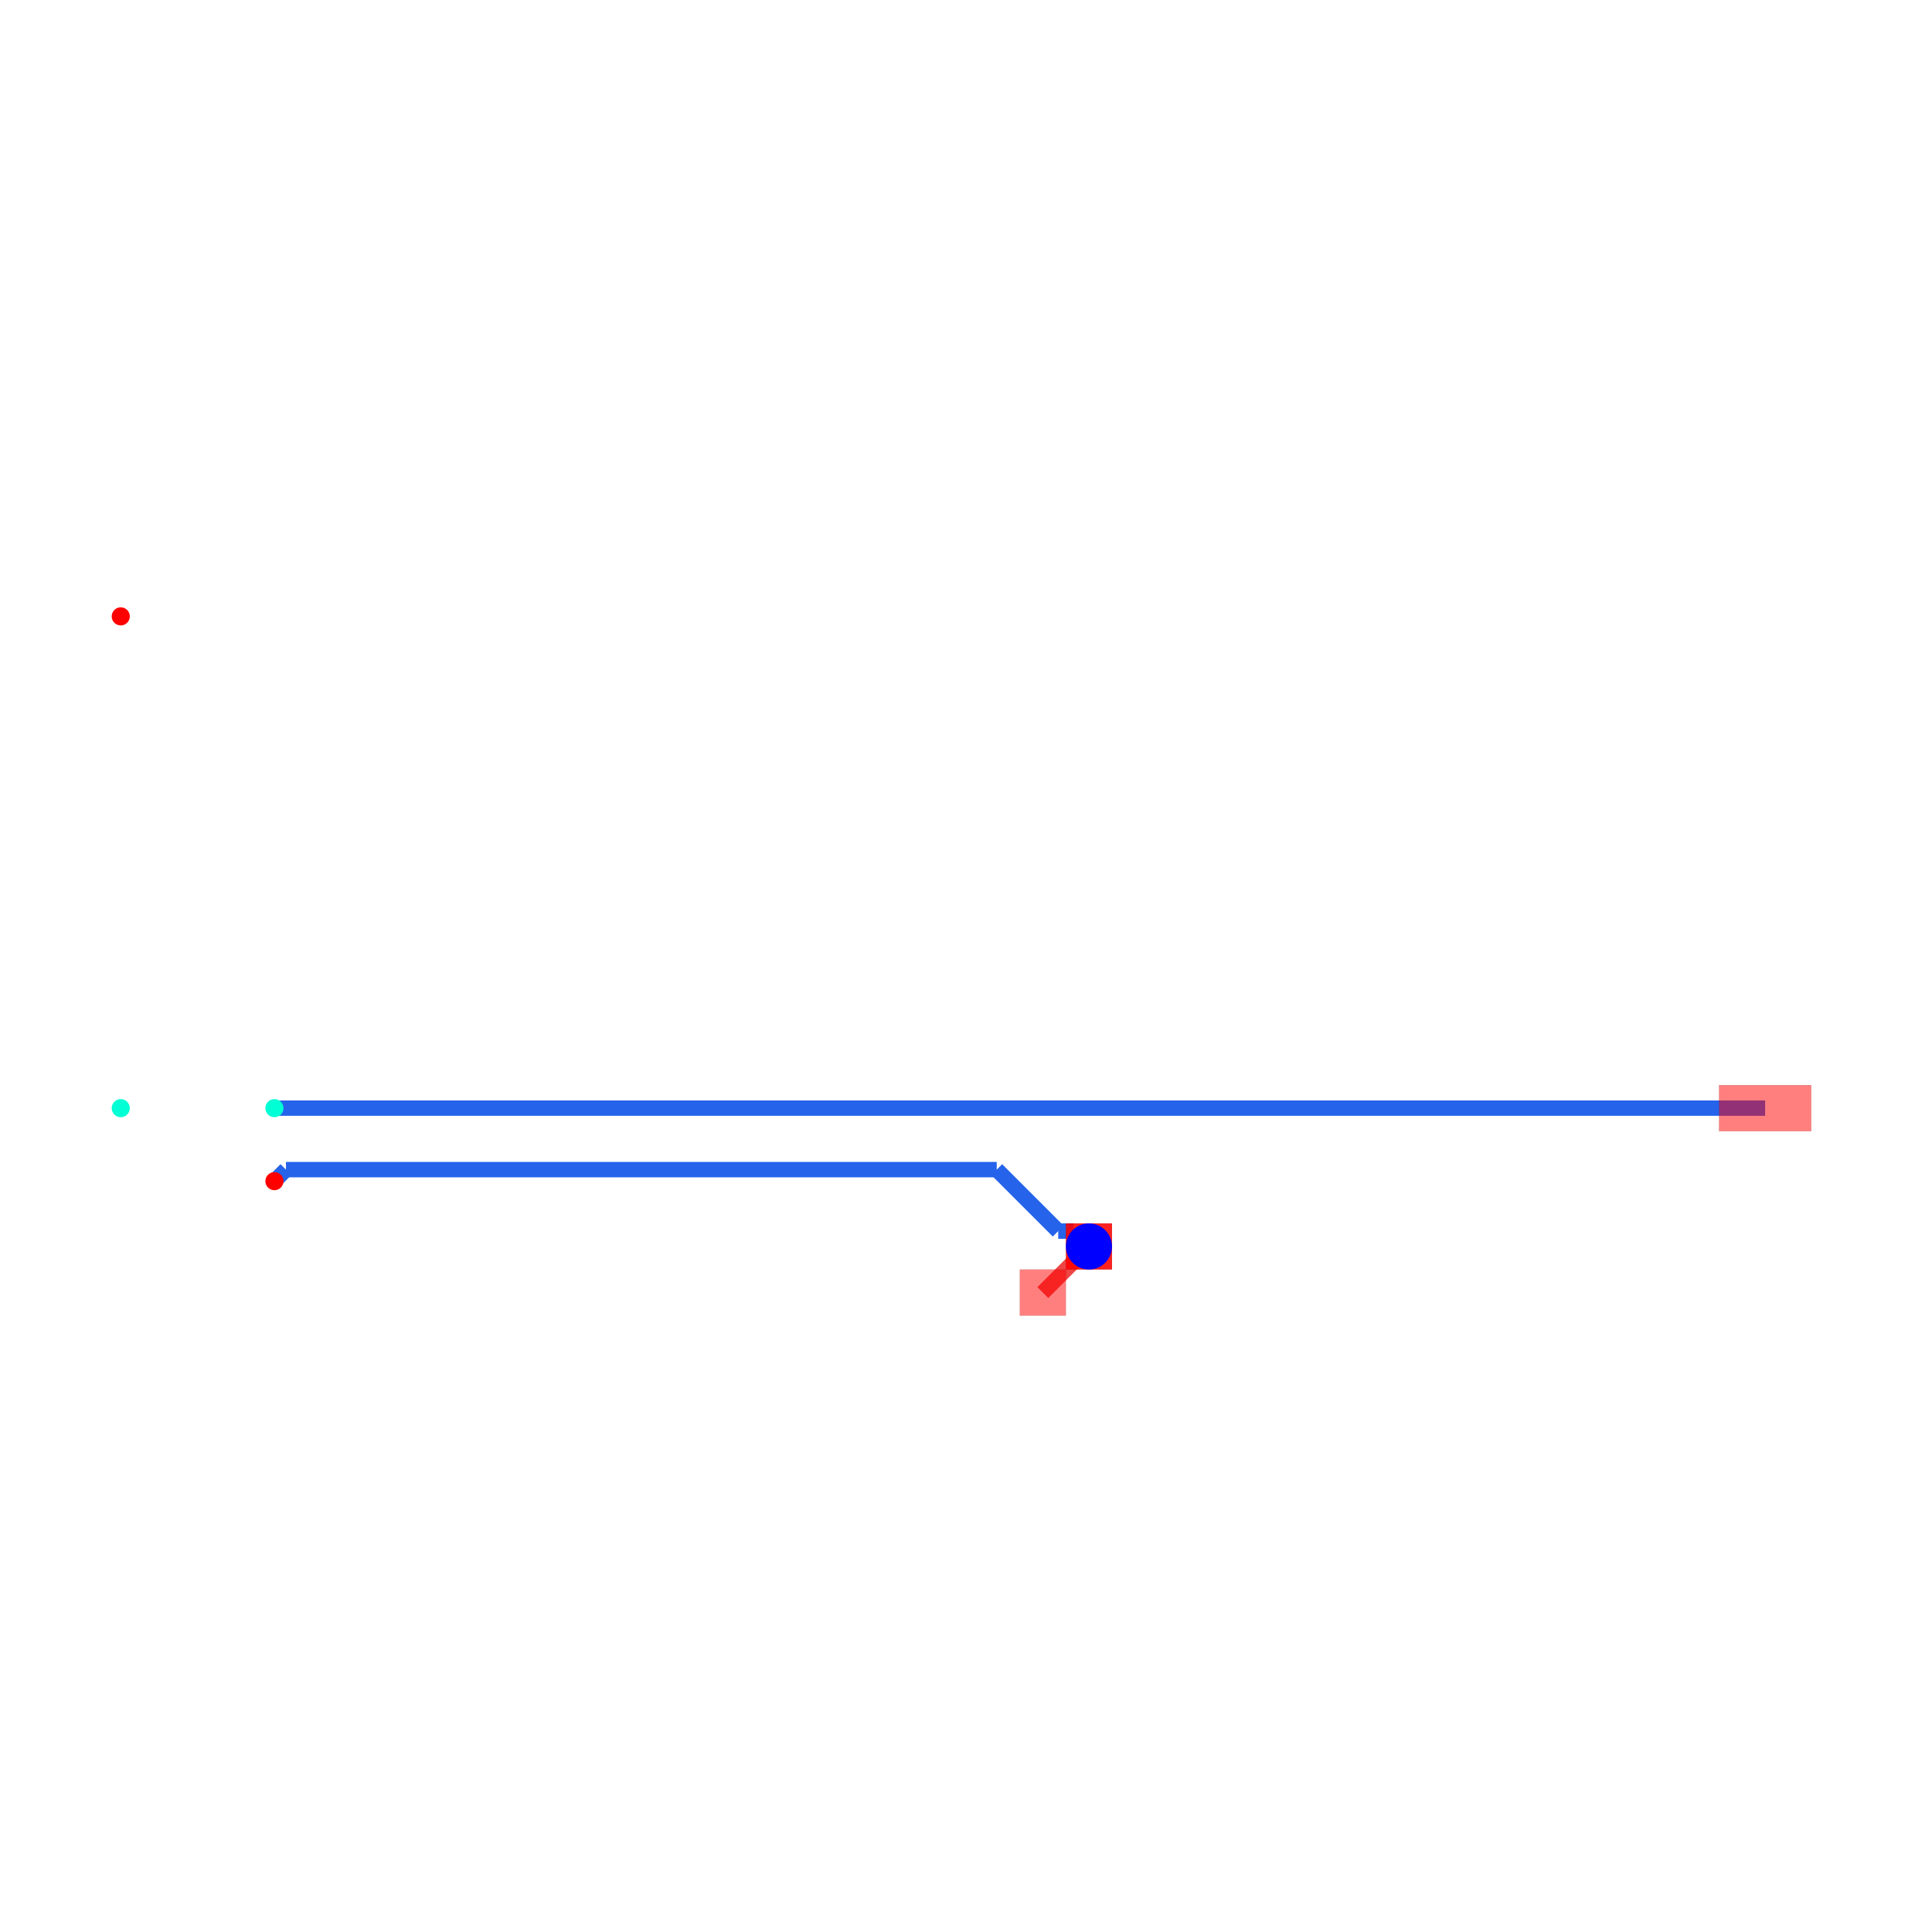
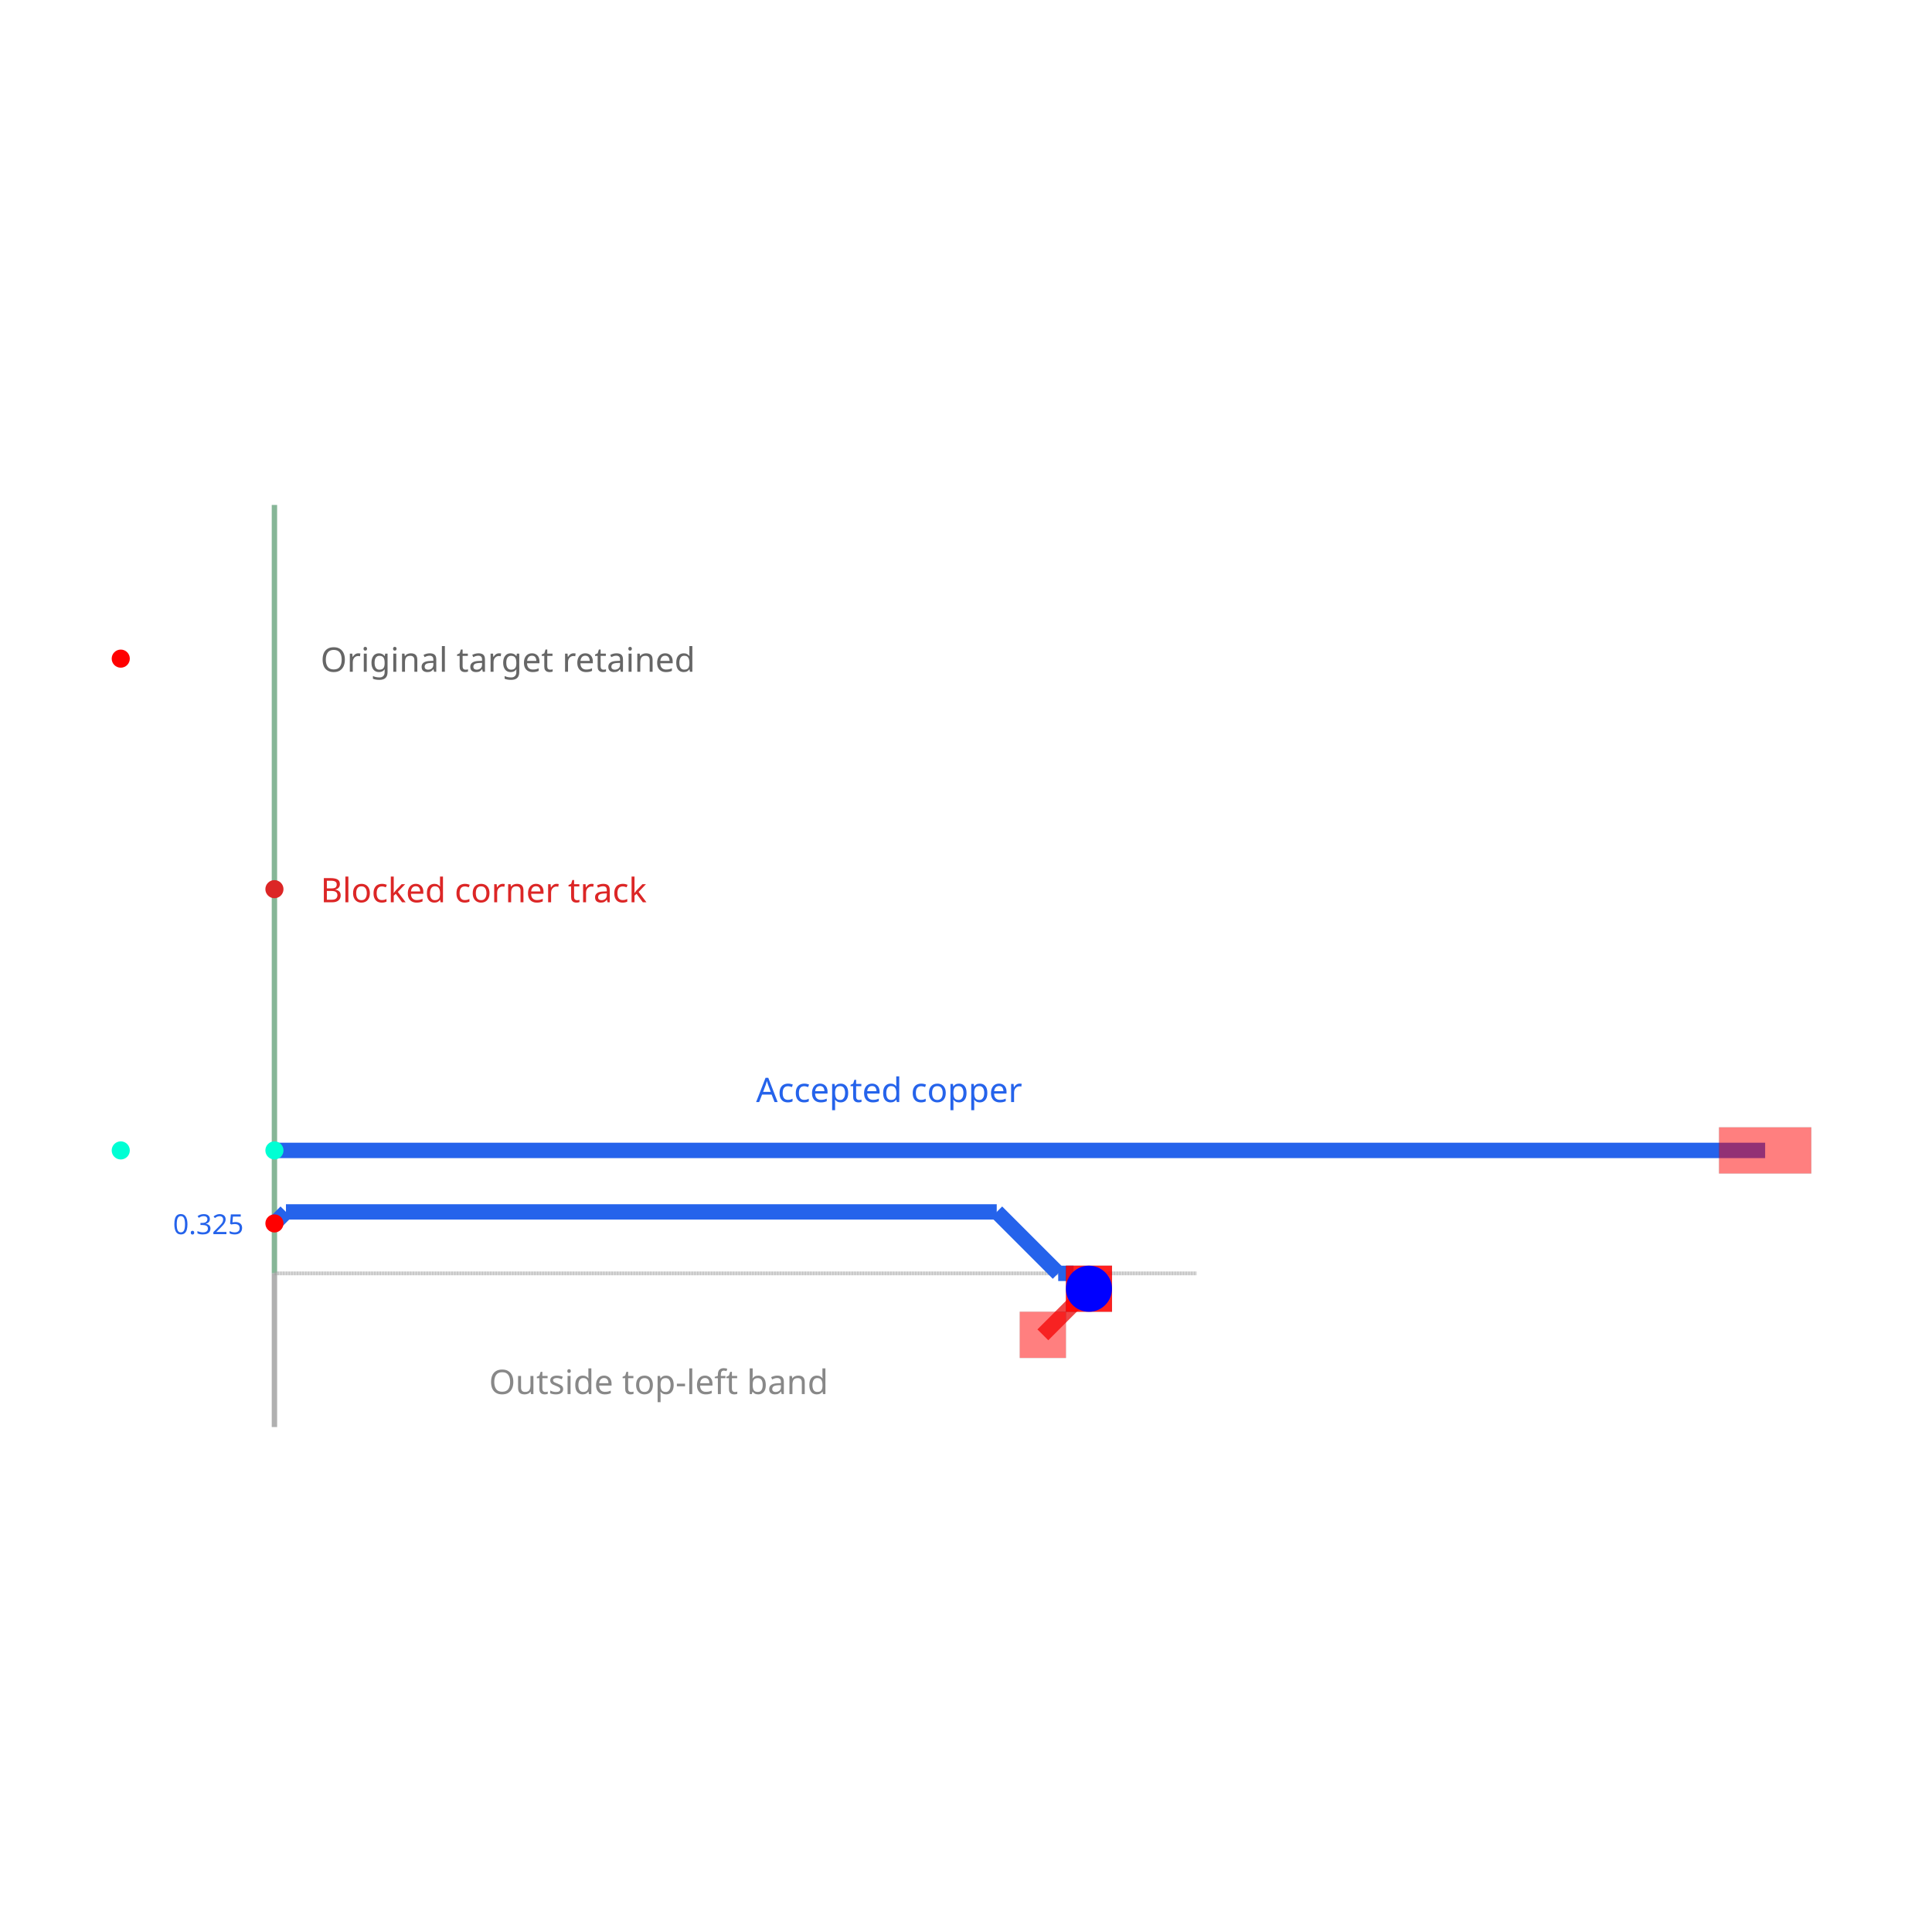
<svg xmlns="http://www.w3.org/2000/svg" width="640" height="640" viewBox="0 0 640 640">
  <rect width="100%" height="100%" fill="white" />
  <g>
-     <polyline data-points="0,-0.4 0.3,-0.1" data-type="line" data-label="" points="345.455,428.182 360.727,412.909" fill="none" stroke="#ef4444" stroke-linejoin="round" stroke-width="5.091" />
+     <polyline data-points="-5,0 -5,5" data-type="line" data-label="" points="90.909,421.818 90.909,167.273" fill="none" stroke="#86b697" stroke-linejoin="round" stroke-width="1.782" />
  </g>
  <g>
-     <polyline data-points="0.3,-0.1 0.19999999999999998,0" data-type="line" data-label="" points="360.727,412.909 355.636,407.818" fill="none" stroke="#2563eb" stroke-linejoin="round" stroke-width="5.091" />
+     <polyline data-points="-5,-1 -5,0" data-type="line" data-label="" points="90.909,472.727 90.909,421.818" fill="none" stroke="#b0b0b0" stroke-linejoin="round" stroke-width="1.782" />
  </g>
  <g>
-     <polyline data-points="0.19999999999999998,0 0.10000000000000053,0" data-type="line" data-label="" points="355.636,407.818 350.545,407.818" fill="none" stroke="#2563eb" stroke-linejoin="round" stroke-width="5.091" />
+     <polyline data-points="-5,0 1,0" data-type="line" data-label="" points="90.909,421.818 396.364,421.818" fill="none" stroke="#a0a0a0" stroke-linejoin="round" stroke-width="1.273" stroke-dasharray="0.1 0.1" />
  </g>
  <g>
-     <polyline data-points="0.10000000000000053,0 -0.2999999999999998,0.40000000000000036" data-type="line" data-label="" points="350.545,407.818 330.182,387.455" fill="none" stroke="#2563eb" stroke-linejoin="round" stroke-width="5.091" />
+     <polyline data-points="0,-0.4 0.3,-0.1" data-type="line" data-label="" points="345.455,442.182 360.727,426.909" fill="none" stroke="#ef4444" stroke-linejoin="round" stroke-width="5.091" />
  </g>
  <g>
-     <polyline data-points="-0.2999999999999998,0.40000000000000036 -4.925,0.40000000000000036" data-type="line" data-label="" points="330.182,387.455 94.727,387.455" fill="none" stroke="#2563eb" stroke-linejoin="round" stroke-width="5.091" />
+     <polyline data-points="0.3,-0.1 0.19999999999999998,0" data-type="line" data-label="" points="360.727,426.909 355.636,421.818" fill="none" stroke="#2563eb" stroke-linejoin="round" stroke-width="5.091" />
  </g>
  <g>
-     <polyline data-points="-4.925,0.40000000000000036 -5,0.32500000000000007" data-type="line" data-label="" points="94.727,387.455 90.909,391.273" fill="none" stroke="#2563eb" stroke-linejoin="round" stroke-width="5.091" />
+     <polyline data-points="0.19999999999999998,0 0.10000000000000053,0" data-type="line" data-label="" points="355.636,421.818 350.545,421.818" fill="none" stroke="#2563eb" stroke-linejoin="round" stroke-width="5.091" />
  </g>
  <g>
-     <polyline data-points="4.7,0.8 -5,0.8" data-type="line" data-label="" points="584.727,367.091 90.909,367.091" fill="none" stroke="#2563eb" stroke-linejoin="round" stroke-width="5.091" />
+     <polyline data-points="0.10000000000000053,0 -0.2999999999999998,0.40000000000000036" data-type="line" data-label="" points="350.545,421.818 330.182,401.455" fill="none" stroke="#2563eb" stroke-linejoin="round" stroke-width="5.091" />
  </g>
  <g>
-     <rect data-type="rect" data-label="top RESET" data-x="0" data-y="-0.4" x="337.818" y="420.545" width="15.273" height="15.273" fill="rgba(255,0,0,0.5)" stroke="black" stroke-width="0.02" />
+     <polyline data-points="-0.2999999999999998,0.40000000000000036 -4.925,0.40000000000000036" data-type="line" data-label="" points="330.182,401.455 94.727,401.455" fill="none" stroke="#2563eb" stroke-linejoin="round" stroke-width="5.091" />
  </g>
  <g>
-     <rect data-type="rect" data-label="inner1 ACCEPTED" data-x="4.7" data-y="0.8" x="569.455" y="359.455" width="30.545" height="15.273" fill="rgba(255,0,0,0.5)" stroke="black" stroke-width="0.02" />
+     <polyline data-points="-4.925,0.40000000000000036 -5,0.32500000000000007" data-type="line" data-label="" points="94.727,401.455 90.909,405.273" fill="none" stroke="#2563eb" stroke-linejoin="round" stroke-width="5.091" />
  </g>
  <g>
-     <rect data-type="rect" data-label="top RESET inner1 RESET bottom RESET" data-x="0.3" data-y="-0.1" x="353.091" y="405.273" width="15.273" height="15.273" fill="rgba(255,0,0,0.875)" stroke="black" stroke-width="0.02" />
-   </g>
-   <circle data-type="circle" data-label="" data-x="0.3" data-y="-0.1" cx="360.727" cy="412.909" r="7.636" fill="blue" stroke="none" stroke-width="0.02" />
-   <g>
-     <circle data-type="point" data-label="RESET RESET inner1" data-x="-5" data-y="0.32500000000000007" cx="90.909" cy="391.273" r="3" fill="hsl(0, 100%, 50%)" />
+     <polyline data-points="4.7,0.8 -5,0.8" data-type="line" data-label="" points="584.727,381.091 90.909,381.091" fill="none" stroke="#2563eb" stroke-linejoin="round" stroke-width="5.091" />
  </g>
  <g>
-     <circle data-type="point" data-label="RESET RESET inner1" data-x="-6" data-y="4" cx="40" cy="204.182" r="3" fill="hsl(0, 100%, 50%)" />
+     <rect data-type="rect" data-label="top RESET" data-x="0" data-y="-0.4" x="337.818" y="434.545" width="15.273" height="15.273" fill="rgba(255,0,0,0.5)" stroke="black" stroke-width="0.02" />
  </g>
  <g>
-     <circle data-type="point" data-label="ACCEPTED ACCEPTED inner1" data-x="-5" data-y="0.8" cx="90.909" cy="367.091" r="3" fill="hsl(170, 100%, 50%)" />
+     <rect data-type="rect" data-label="inner1 ACCEPTED" data-x="4.7" data-y="0.8" x="569.455" y="373.455" width="30.545" height="15.273" fill="rgba(255,0,0,0.5)" stroke="black" stroke-width="0.02" />
  </g>
  <g>
-     <circle data-type="point" data-label="ACCEPTED ACCEPTED inner1" data-x="-6" data-y="0.8" cx="40" cy="367.091" r="3" fill="hsl(170, 100%, 50%)" />
+     <rect data-type="rect" data-label="top RESET inner1 RESET bottom RESET" data-x="0.3" data-y="-0.1" x="353.091" y="419.273" width="15.273" height="15.273" fill="rgba(255,0,0,0.875)" stroke="black" stroke-width="0.02" />
+   </g>
+   <circle data-type="circle" data-label="" data-x="0.3" data-y="-0.1" cx="360.727" cy="426.909" r="7.636" fill="blue" stroke="none" stroke-width="0.02" />
+   <text data-type="text" data-label="Original target retained" data-x="-4.7" data-y="4" x="106.182" y="218.182" fill="#666666" font-size="11.2" font-family="sans-serif" text-anchor="start" dominant-baseline="central">Original target retained</text>
+   <text data-type="text" data-label="Blocked corner track" data-x="-4.7" data-y="2.5" x="106.182" y="294.545" fill="#dc2626" font-size="11.2" font-family="sans-serif" text-anchor="start" dominant-baseline="central">Blocked corner track</text>
+   <text data-type="text" data-label="Accepted copper" data-x="-1" data-y="1.2" x="294.545" y="360.727" fill="#2563eb" font-size="11.2" font-family="sans-serif" text-anchor="middle" dominant-baseline="central">Accepted copper</text>
+   <text data-type="text" data-label="0.325" data-x="-5.2" data-y="0.325" x="80.727" y="405.273" fill="#2563eb" font-size="9.164" font-family="sans-serif" text-anchor="end" dominant-baseline="central">0.325</text>
+   <text data-type="text" data-label="Outside top-left band" data-x="-2.5" data-y="-0.7" x="218.182" y="457.455" fill="#888888" font-size="11.2" font-family="sans-serif" text-anchor="middle" dominant-baseline="central">Outside top-left band</text>
+   <g>
+     <circle data-type="point" data-label="RESET RESET inner1" data-x="-5" data-y="0.32500000000000007" cx="90.909" cy="405.273" r="3" fill="hsl(0, 100%, 50%)" />
+   </g>
+   <g>
+     <circle data-type="point" data-label="RESET RESET inner1" data-x="-6" data-y="4" cx="40" cy="218.182" r="3" fill="hsl(0, 100%, 50%)" />
+   </g>
+   <g>
+     <circle data-type="point" data-label="ACCEPTED ACCEPTED inner1" data-x="-5" data-y="0.8" cx="90.909" cy="381.091" r="3" fill="hsl(170, 100%, 50%)" />
+   </g>
+   <g>
+     <circle data-type="point" data-label="ACCEPTED ACCEPTED inner1" data-x="-6" data-y="0.8" cx="40" cy="381.091" r="3" fill="hsl(170, 100%, 50%)" />
+   </g>
+   <g>
+     <circle data-type="point" data-label="" data-x="-5" data-y="2.5" cx="90.909" cy="294.545" r="3" fill="#dc2626" />
  </g>
  <g id="crosshair" style="display: none">
    <line id="crosshair-h" y1="0" y2="640" stroke="#666" stroke-width="0.5" />
    <line id="crosshair-v" x1="0" x2="640" stroke="#666" stroke-width="0.5" />
    <text id="coordinates" font-family="monospace" font-size="12" fill="#666" />
  </g>
</svg>
